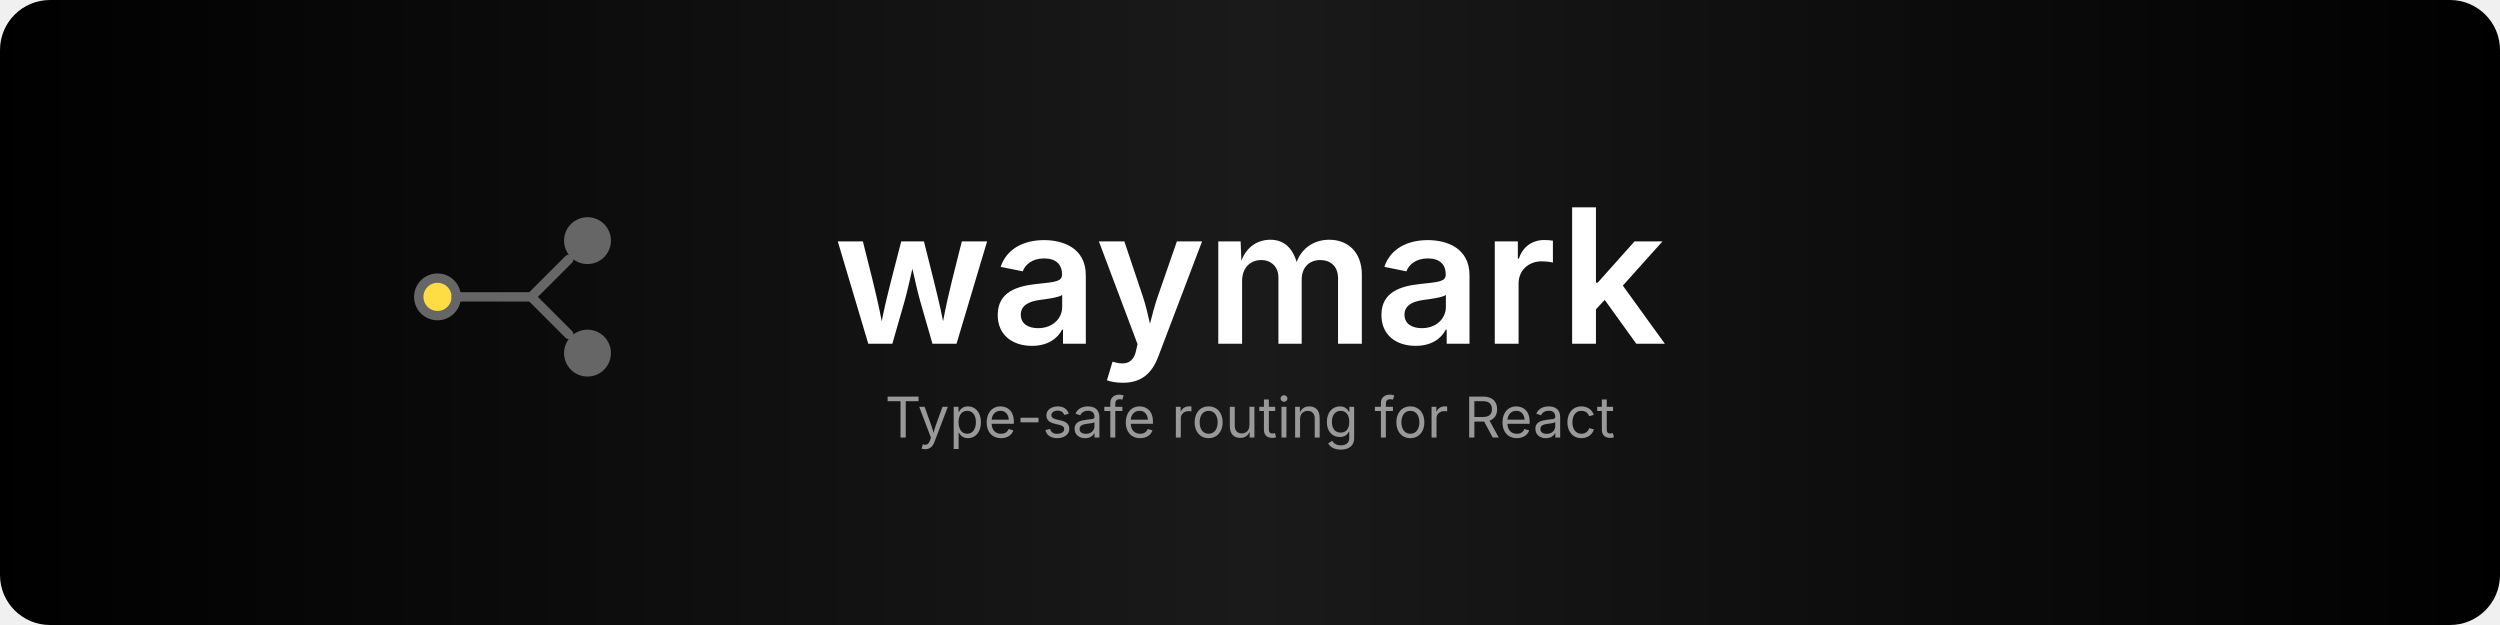
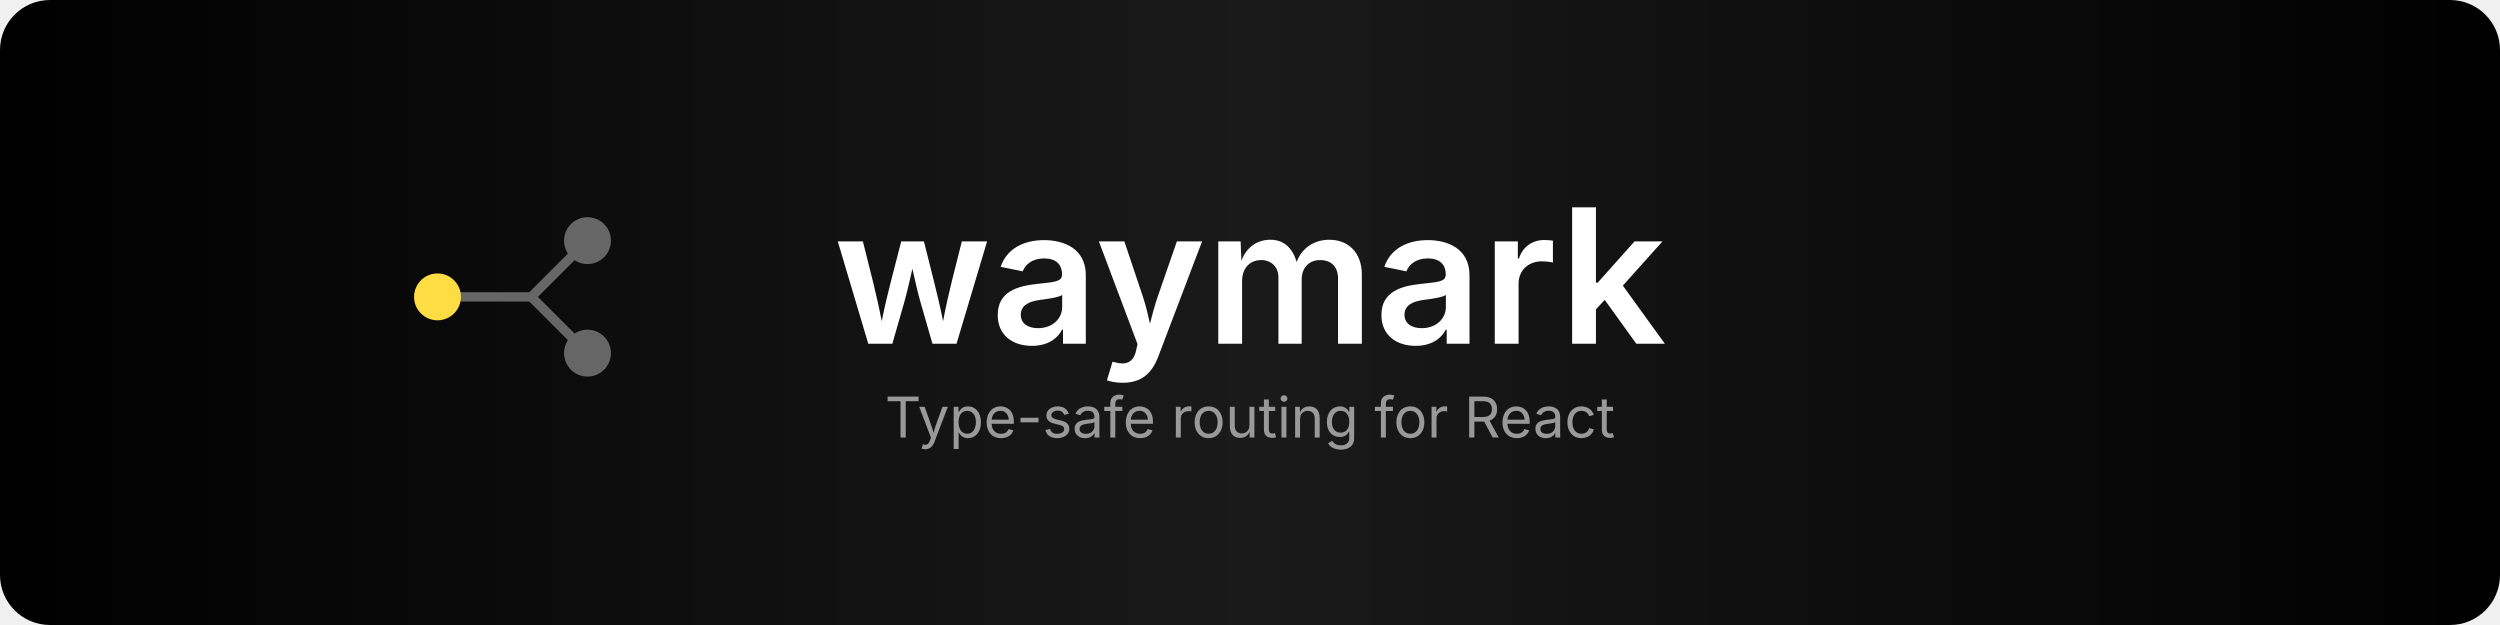
<svg xmlns="http://www.w3.org/2000/svg" viewBox="0 0 1600 400">
  <defs>
    <linearGradient id="grad" x1="0%" y1="0%" x2="100%" y2="0%">
      <stop offset="0%" style="stop-color:#000000;stop-opacity:1" />
      <stop offset="50%" style="stop-color:#1a1a1a;stop-opacity:1" />
      <stop offset="100%" style="stop-color:#000000;stop-opacity:1" />
    </linearGradient>
  </defs>
  <rect width="1600" height="400" fill="url(#grad)" rx="32" />
  <text x="800" y="220" font-family="system-ui, -apple-system, sans-serif" font-size="120" font-weight="600" fill="#fff" text-anchor="middle">
    waymark
  </text>
  <text x="800" y="280" font-family="system-ui, -apple-system, sans-serif" font-size="36" fill="#999" text-anchor="middle">
    Type-safe routing for React
  </text>
  <g transform="translate(280, 190)" fill="none" stroke="#666" stroke-width="6" stroke-linecap="round">
-     <circle cx="0" cy="0" r="12" fill="#fedc43" />
-     <path d="M 12 0 L 60 0 L 84 -24" />
+     <path d="M 12 0 L 60 0 L 96 -36" />
+     <path d="M 60 0 L 96 36" />
+     <circle cx="0" cy="0" r="15" fill="#fedc43" stroke="none" />
    <circle cx="96" cy="-36" r="12" fill="#666" />
-     <path d="M 60 0 L 84 24" />
    <circle cx="96" cy="36" r="12" fill="#666" />
  </g>
</svg>
